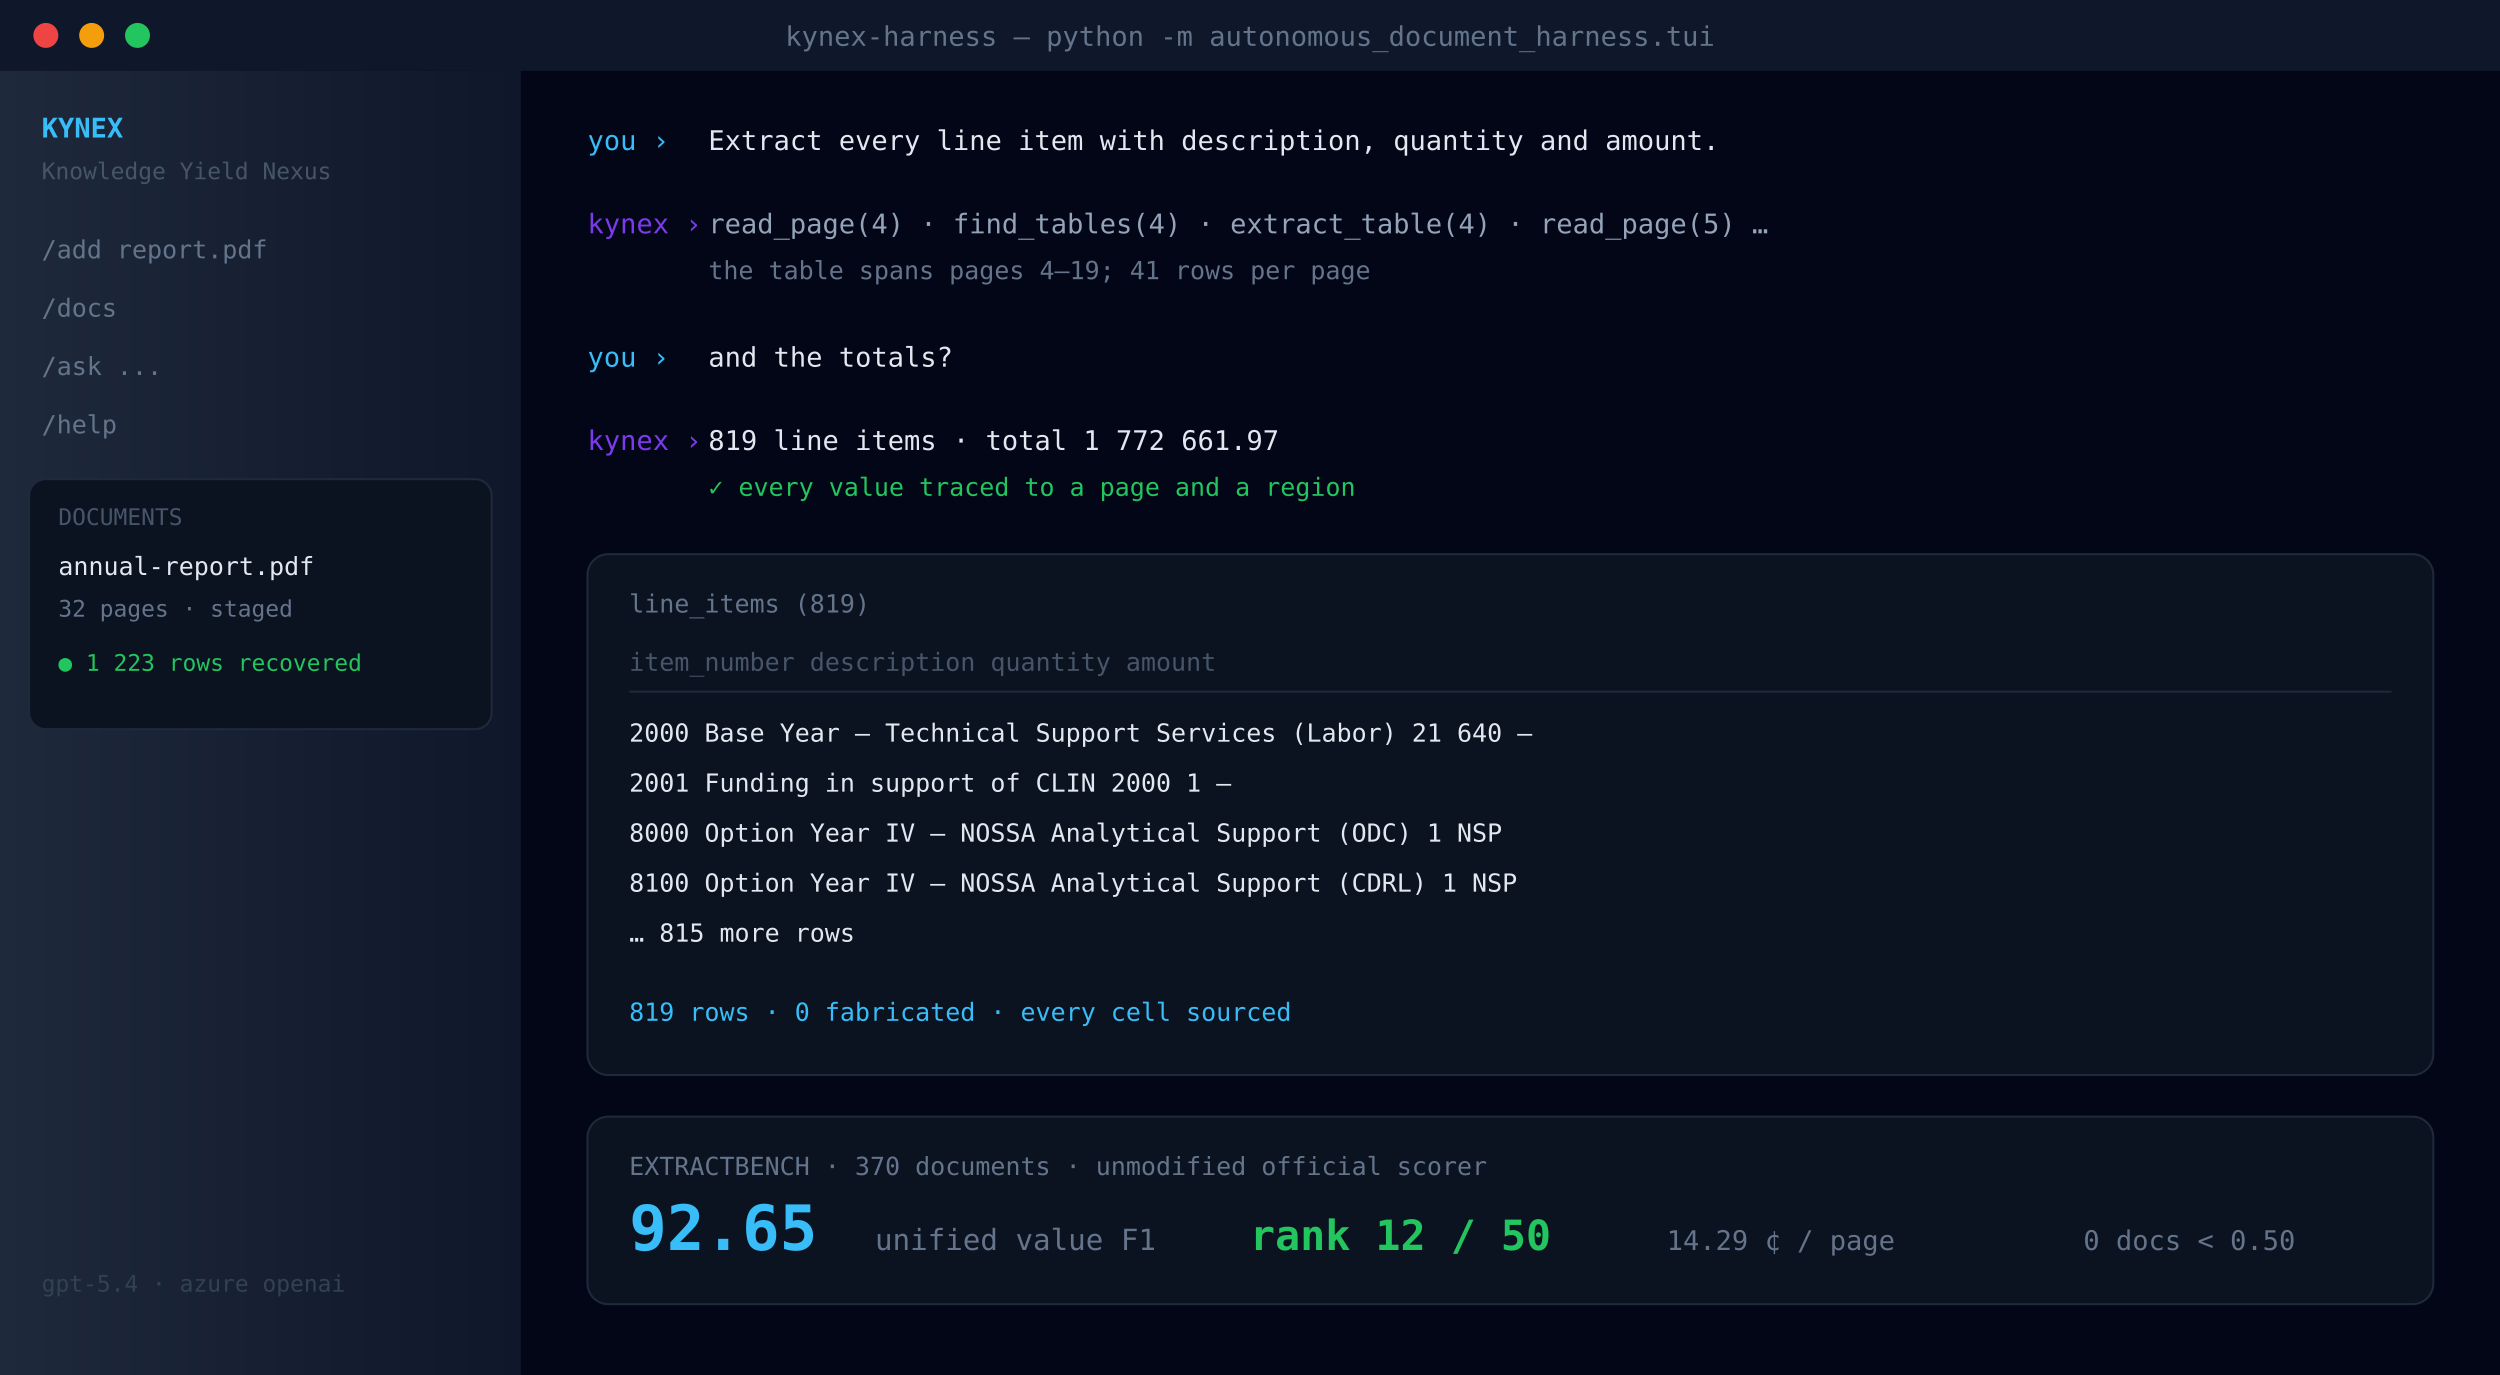
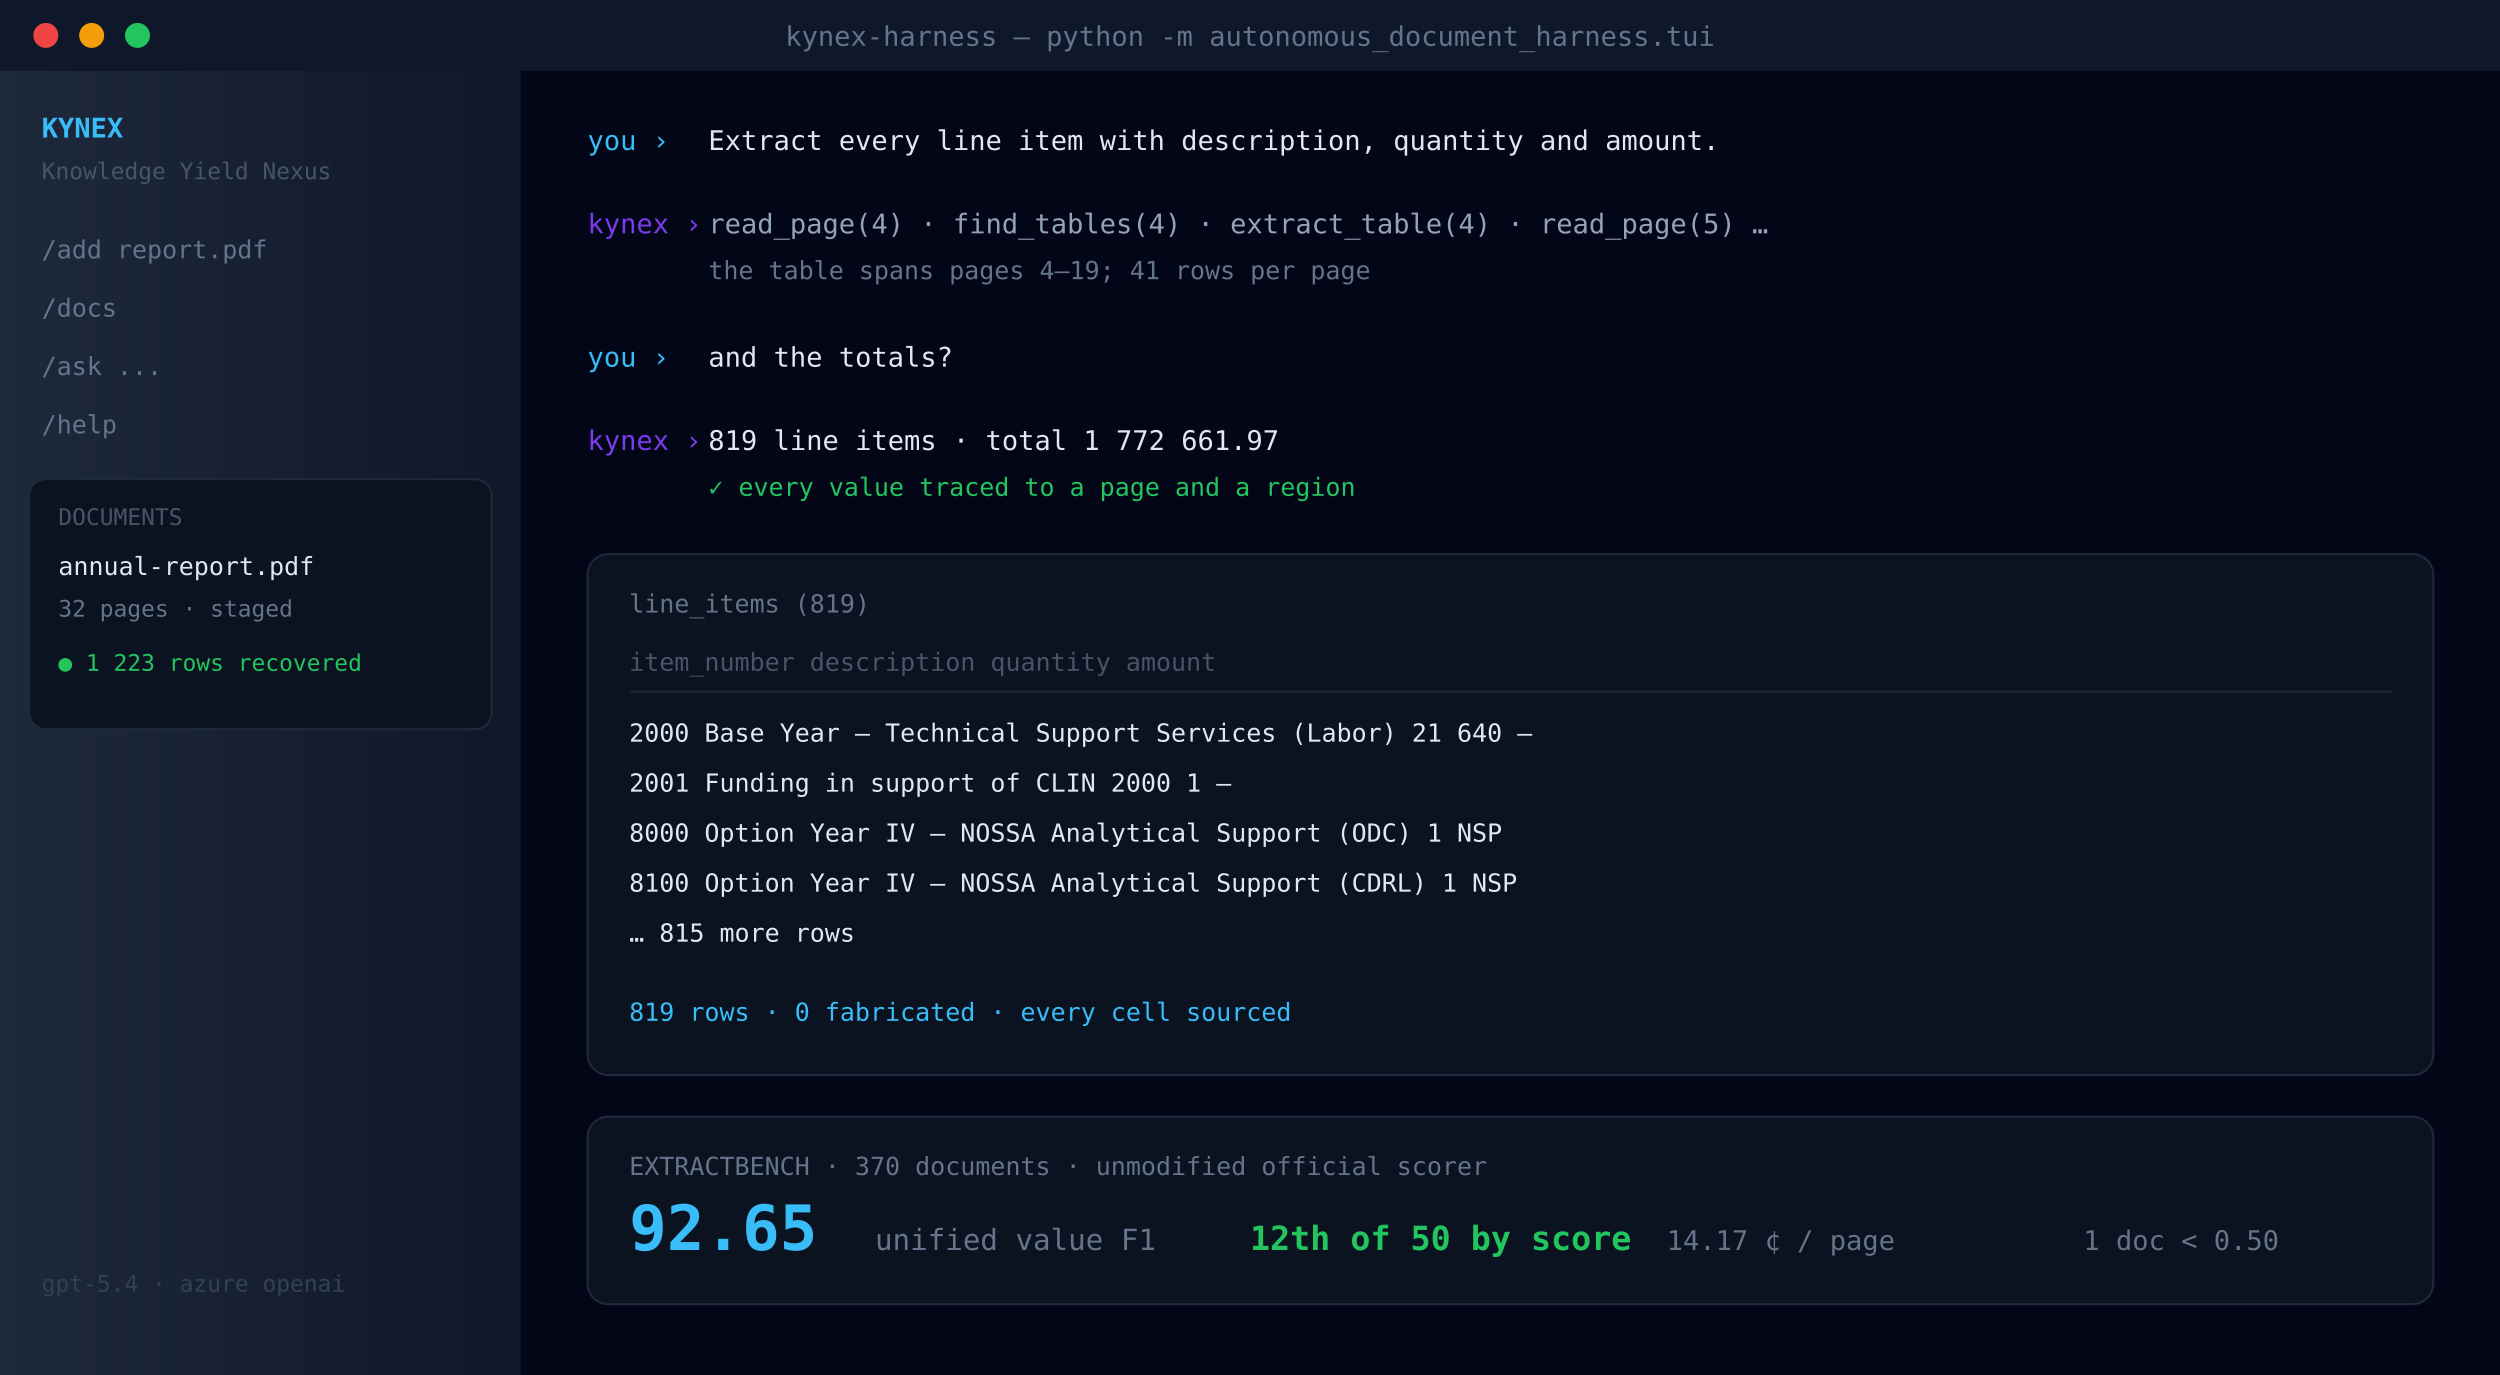
<svg xmlns="http://www.w3.org/2000/svg" viewBox="0 0 1200 660" width="1200" height="660" font-family="ui-monospace, SFMono-Regular, Menlo, Consolas, monospace">
  <defs>
    <linearGradient id="bar" x1="0" y1="0" x2="1" y2="0">
      <stop offset="0%" stop-color="#1e293b" />
      <stop offset="100%" stop-color="#0f172a" />
    </linearGradient>
  </defs>
  <rect width="1200" height="660" fill="#020617" />
  <rect x="0" y="0" width="1200" height="34" fill="#0f172a" />
  <circle cx="22" cy="17" r="6" fill="#ef4444" />
  <circle cx="44" cy="17" r="6" fill="#f59e0b" />
  <circle cx="66" cy="17" r="6" fill="#22c55e" />
  <text x="600" y="22" fill="#64748b" font-size="13" text-anchor="middle">kynex-harness — python -m autonomous_document_harness.tui</text>
  <rect x="0" y="34" width="250" height="626" fill="url(#bar)" />
  <text x="20" y="66" fill="#38bdf8" font-size="13" font-weight="bold">KYNEX</text>
  <text x="20" y="86" fill="#475569" font-size="11">Knowledge Yield Nexus</text>
  <text x="20" y="124" fill="#64748b" font-size="12">/add report.pdf</text>
  <text x="20" y="152" fill="#64748b" font-size="12">/docs</text>
  <text x="20" y="180" fill="#64748b" font-size="12">/ask ...</text>
  <text x="20" y="208" fill="#64748b" font-size="12">/help</text>
  <rect x="14" y="230" width="222" height="120" rx="8" fill="#0b1220" stroke="#1e293b" />
  <text x="28" y="252" fill="#475569" font-size="11">DOCUMENTS</text>
  <text x="28" y="276" fill="#e2e8f0" font-size="12">annual-report.pdf</text>
  <text x="28" y="296" fill="#64748b" font-size="11">32 pages · staged</text>
  <text x="28" y="322" fill="#22c55e" font-size="11">● 1 223 rows recovered</text>
  <text x="20" y="620" fill="#334155" font-size="11">gpt-5.4 · azure openai</text>
  <text x="282" y="72" fill="#38bdf8" font-size="13">you ›</text>
  <text x="340" y="72" fill="#e2e8f0" font-size="13">Extract every line item with description, quantity and amount.</text>
  <text x="282" y="112" fill="#7c3aed" font-size="13">kynex ›</text>
  <text x="340" y="112" fill="#94a3b8" font-size="13">read_page(4) · find_tables(4) · extract_table(4) · read_page(5) …</text>
  <text x="340" y="134" fill="#64748b" font-size="12">the table spans pages 4–19; 41 rows per page</text>
  <text x="282" y="176" fill="#38bdf8" font-size="13">you ›</text>
  <text x="340" y="176" fill="#e2e8f0" font-size="13">and the totals?</text>
  <text x="282" y="216" fill="#7c3aed" font-size="13">kynex ›</text>
  <text x="340" y="216" fill="#e2e8f0" font-size="13">819 line items · total 1 772 661.97</text>
  <text x="340" y="238" fill="#22c55e" font-size="12">✓ every value traced to a page and a region</text>
  <rect x="282" y="266" width="886" height="250" rx="10" fill="#0b1220" stroke="#1e293b" />
  <text x="302" y="294" fill="#64748b" font-size="12">line_items  (819)</text>
  <text x="302" y="322" fill="#475569" font-size="12">item_number   description                                            quantity   amount</text>
  <line x1="302" y1="332" x2="1148" y2="332" stroke="#1e293b" />
  <text x="302" y="356" fill="#e2e8f0" font-size="12">2000         Base Year — Technical Support Services (Labor)     21 640     —</text>
  <text x="302" y="380" fill="#e2e8f0" font-size="12">2001         Funding in support of CLIN 2000                 1          —</text>
  <text x="302" y="404" fill="#e2e8f0" font-size="12">8000         Option Year IV — NOSSA Analytical Support (ODC)     1          NSP</text>
  <text x="302" y="428" fill="#e2e8f0" font-size="12">8100         Option Year IV — NOSSA Analytical Support (CDRL)    1          NSP</text>
  <text x="302" y="452" fill="#e2e8f0" font-size="12">…             815 more rows</text>
  <text x="302" y="490" fill="#38bdf8" font-size="12">819 rows · 0 fabricated · every cell sourced</text>
  <rect x="282" y="536" width="886" height="90" rx="10" fill="#0b1220" stroke="#1e293b" />
  <text x="302" y="564" fill="#64748b" font-size="12">EXTRACTBENCH · 370 documents · unmodified official scorer</text>
  <text x="302" y="600" fill="#38bdf8" font-size="30" font-weight="bold">92.65</text>
  <text x="420" y="600" fill="#64748b" font-size="14">unified value F1</text>
-   <text x="600" y="600" fill="#22c55e" font-size="20" font-weight="bold">rank 12 / 50</text>
-   <text x="800" y="600" fill="#64748b" font-size="13">14.29 ¢ / page</text>
-   <text x="1000" y="600" fill="#64748b" font-size="13">0 docs &lt; 0.50</text>
+   <text x="600" y="600" fill="#22c55e" font-size="16" font-weight="bold">12th of 50 by score</text>
+   <text x="800" y="600" fill="#64748b" font-size="13">14.17 ¢ / page</text>
+   <text x="1000" y="600" fill="#64748b" font-size="13">1 doc &lt; 0.50</text>
</svg>
